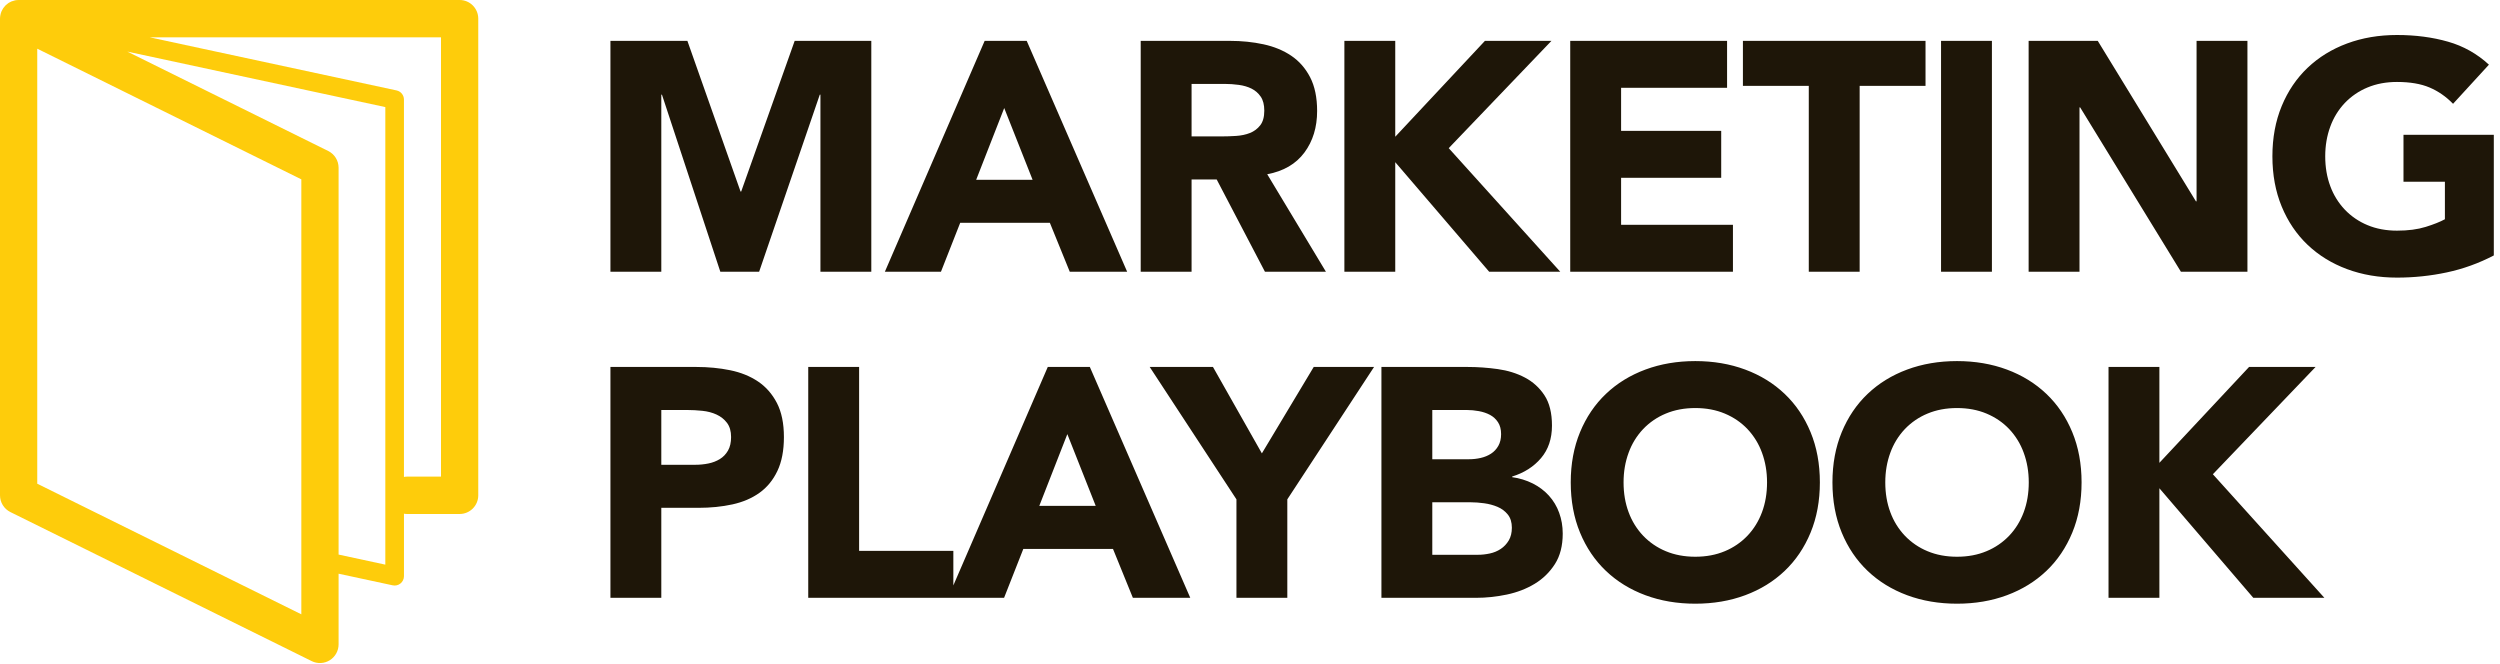
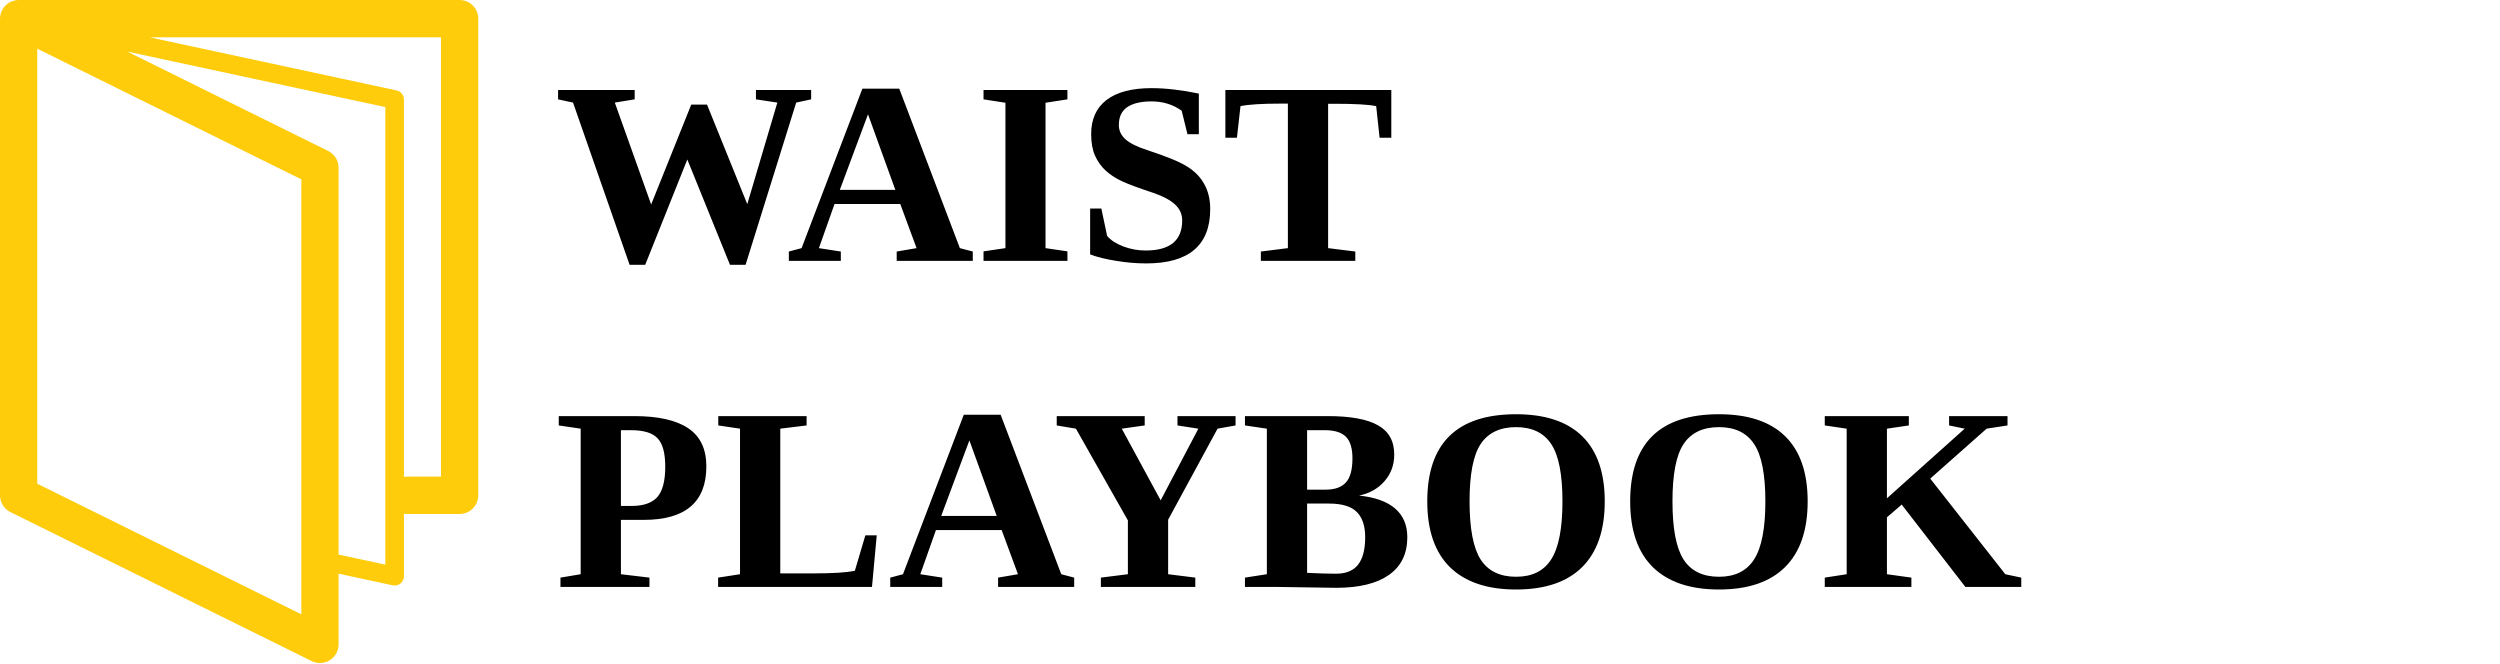
- <svg xmlns="http://www.w3.org/2000/svg" width="230" height="61" viewBox="0 0 230 61">
-   <g fill="none" fill-rule="evenodd">
-     <path d="M60.84 25V8.71h.06L66.27 25h3.57l5.58-16.29h.06V25h4.68V3.76h-7.05l-4.92 13.86h-.06L63.24 3.76h-7.08V25h4.68zm25.728 0l1.77-4.5h8.25l1.83 4.5h5.28l-9.24-21.24h-3.87L81.408 25h5.16zm8.43-8.46h-5.19l2.58-6.6 2.61 6.6zM109.625 25v-8.49h2.31l4.44 8.49h5.61l-5.4-8.97c1.5-.28 2.64-.945 3.42-1.995.78-1.05 1.17-2.325 1.17-3.825 0-1.24-.215-2.275-.645-3.105-.43-.83-1.01-1.49-1.74-1.98s-1.58-.84-2.55-1.05c-.97-.21-1.995-.315-3.075-.315h-8.22V25h4.68zm2.76-12.45h-2.76V7.72h3.06c.42 0 .85.03 1.29.09.44.06.83.175 1.17.345.34.17.62.415.84.735.22.32.33.75.33 1.29 0 .58-.125 1.03-.375 1.35-.25.32-.565.555-.945.705-.38.15-.805.24-1.275.27-.47.03-.915.045-1.335.045zM128.363 25V14.92l8.64 10.08h6.54l-10.26-11.37 9.45-9.87h-6.12l-8.25 8.82V3.76h-4.68V25h4.68zm31.068 0v-4.32h-10.29v-4.32h9.21v-4.32h-9.21V8.08h9.75V3.76h-14.43V25h14.97zm11.657 0V7.9h6.06V3.76h-16.8V7.9h6.06V25h4.68zm12.168 0V3.76h-4.68V25h4.68zm8.058 0V9.88h.06l9.27 15.12h6.12V3.76h-4.68v14.76h-.06l-9.03-14.76h-6.36V25h4.68zm29.207.54c1.56 0 3.09-.16 4.59-.48 1.5-.32 2.94-.84 4.32-1.56V12.4h-8.31v4.32h3.81v3.45c-.44.24-1.03.475-1.77.705-.74.23-1.62.345-2.64.345-1 0-1.905-.17-2.715-.51a6.093 6.093 0 01-2.085-1.425 6.287 6.287 0 01-1.335-2.16c-.31-.83-.465-1.745-.465-2.745 0-.98.155-1.89.465-2.73a6.26 6.26 0 011.335-2.175 6.093 6.093 0 012.085-1.425c.81-.34 1.715-.51 2.715-.51 1.2 0 2.2.17 3 .51.8.34 1.52.84 2.16 1.5l3.3-3.6a9.192 9.192 0 00-3.765-2.115c-1.43-.41-2.995-.615-4.695-.615-1.66 0-3.19.26-4.59.78s-2.61 1.265-3.63 2.235-1.815 2.145-2.385 3.525c-.57 1.38-.855 2.92-.855 4.62 0 1.7.285 3.24.855 4.62.57 1.38 1.365 2.555 2.385 3.525 1.02.97 2.23 1.715 3.63 2.235 1.4.52 2.93.78 4.59.78zM60.84 55v-8.28h3.42c1.12 0 2.16-.105 3.12-.315.96-.21 1.79-.565 2.49-1.065.7-.5 1.25-1.17 1.65-2.01.4-.84.6-1.88.6-3.12 0-1.26-.215-2.305-.645-3.135-.43-.83-1.01-1.49-1.74-1.98s-1.585-.835-2.565-1.035c-.98-.2-2.02-.3-3.12-.3h-7.89V55h4.68zm3.12-12.24h-3.12v-5.04h2.4c.44 0 .9.025 1.38.075.48.05.915.165 1.305.345.39.18.71.435.96.765s.375.765.375 1.305c0 .5-.095.915-.285 1.245-.19.33-.44.59-.75.78-.31.19-.66.325-1.05.405-.39.08-.795.12-1.215.12zM87.708 55v-4.32h-8.67V33.76h-4.68V55h13.35zm4.667 0l1.77-4.5h8.25l1.83 4.5h5.28l-9.24-21.24h-3.87L87.215 55h5.16zm8.43-8.46h-5.19l2.58-6.6 2.61 6.6zM118.433 55v-9.06l7.98-12.18h-5.55l-4.77 7.95-4.5-7.95h-5.82l7.98 12.18V55h4.68zm17.358 0c.94 0 1.885-.1 2.835-.3.95-.2 1.805-.53 2.565-.99a5.66 5.66 0 001.86-1.815c.48-.75.72-1.685.72-2.805 0-.68-.11-1.32-.33-1.92a4.728 4.728 0 00-.945-1.575c-.41-.45-.9-.82-1.47-1.11a6.06 6.06 0 00-1.905-.585v-.06c1.1-.34 1.985-.905 2.655-1.695.67-.79 1.005-1.785 1.005-2.985 0-1.16-.23-2.09-.69-2.79a4.797 4.797 0 00-1.8-1.635c-.74-.39-1.575-.65-2.505-.78-.93-.13-1.855-.195-2.775-.195h-7.92V55h8.7zm-.63-12.75h-3.39v-4.53h3.18c.36 0 .73.035 1.11.105.38.07.72.185 1.02.345.3.16.545.385.735.675.19.29.285.655.285 1.095 0 .42-.085.78-.255 1.08-.17.3-.395.54-.675.72-.28.18-.595.31-.945.39-.35.08-.705.12-1.065.12zm.81 8.79h-4.2v-4.83h3.54c.38 0 .79.03 1.23.09.44.06.85.17 1.23.33s.695.395.945.705c.25.31.375.715.375 1.215 0 .46-.095.85-.285 1.17-.19.32-.435.58-.735.78-.3.2-.635.34-1.005.42-.37.08-.735.12-1.095.12zm19.997 4.5c1.66 0 3.19-.26 4.59-.78s2.61-1.265 3.63-2.235 1.815-2.145 2.385-3.525c.57-1.38.855-2.92.855-4.62 0-1.7-.285-3.24-.855-4.62-.57-1.38-1.365-2.555-2.385-3.525-1.02-.97-2.23-1.715-3.63-2.235-1.4-.52-2.93-.78-4.59-.78-1.66 0-3.19.26-4.59.78s-2.61 1.265-3.63 2.235-1.815 2.145-2.385 3.525c-.57 1.38-.855 2.92-.855 4.62 0 1.7.285 3.24.855 4.62.57 1.38 1.365 2.555 2.385 3.525 1.02.97 2.23 1.715 3.63 2.235 1.4.52 2.93.78 4.59.78zm0-4.32c-1 0-1.905-.17-2.715-.51a6.093 6.093 0 01-2.085-1.425 6.287 6.287 0 01-1.335-2.16c-.31-.83-.465-1.745-.465-2.745 0-.98.155-1.89.465-2.73a6.26 6.26 0 011.335-2.175 6.093 6.093 0 012.085-1.425c.81-.34 1.715-.51 2.715-.51 1 0 1.905.17 2.715.51.81.34 1.505.815 2.085 1.425a6.26 6.26 0 011.335 2.175c.31.84.465 1.75.465 2.73 0 1-.155 1.915-.465 2.745-.31.83-.755 1.55-1.335 2.16a6.093 6.093 0 01-2.085 1.425c-.81.34-1.715.51-2.715.51zm24.078 4.32c1.66 0 3.19-.26 4.59-.78s2.61-1.265 3.63-2.235S190.08 50.38 190.65 49c.57-1.38.855-2.92.855-4.62 0-1.7-.285-3.24-.855-4.62-.57-1.38-1.365-2.555-2.385-3.525-1.02-.97-2.23-1.715-3.63-2.235-1.4-.52-2.93-.78-4.59-.78-1.66 0-3.19.26-4.59.78s-2.61 1.265-3.63 2.235-1.815 2.145-2.385 3.525c-.57 1.38-.855 2.92-.855 4.62 0 1.7.285 3.24.855 4.62.57 1.38 1.365 2.555 2.385 3.525 1.02.97 2.23 1.715 3.63 2.235 1.4.52 2.93.78 4.59.78zm0-4.32c-1 0-1.905-.17-2.715-.51a6.093 6.093 0 01-2.085-1.425 6.287 6.287 0 01-1.335-2.16c-.31-.83-.465-1.745-.465-2.745 0-.98.155-1.89.465-2.73a6.26 6.26 0 011.335-2.175 6.093 6.093 0 012.085-1.425c.81-.34 1.715-.51 2.715-.51 1 0 1.905.17 2.715.51.81.34 1.505.815 2.085 1.425a6.26 6.26 0 011.335 2.175c.31.84.465 1.75.465 2.73 0 1-.155 1.915-.465 2.745-.31.83-.755 1.55-1.335 2.16a6.093 6.093 0 01-2.085 1.425c-.81.34-1.715.51-2.715.51zM198.664 55V44.92l8.64 10.08h6.54l-10.26-11.37 9.45-9.87h-6.12l-8.25 8.82v-8.82h-4.68V55h4.68z" fill="#1E1608" fill-rule="nonzero" />
-     <path d="M40.573 43.85H37.43c-.092 0-.18.014-.267.027V9.16a.86.86 0 00-.677-.84l-22.7-4.883h26.786V43.85zm-5.123 8.097l-4.3-.926v-35.59c0-.654-.37-1.251-.956-1.54L11.71 4.746l23.74 5.106v42.094zm-7.727 4.571L3.427 44.501V4.48L27.723 16.5v40.018zM42.286 0H1.714l-.026.002a1.694 1.694 0 00-.301.03L1.33.048a1.723 1.723 0 00-.244.075c-.02.008-.039.014-.058.023a1.67 1.67 0 00-.22.114L.78.28C.759.294.739.309.72.323.654.37.591.422.533.477.52.491.504.503.491.517a1.772 1.772 0 00-.181.22c-.014.02-.026.04-.038.06a1.7 1.7 0 00-.118.217l-.023.05a1.7 1.7 0 00-.1.348c-.018.1-.031.202-.031.306v43.85c0 .655.37 1.252.956 1.542l27.722 13.713a1.71 1.71 0 001.663-.082 1.72 1.72 0 00.809-1.46V52.78l4.977 1.07a.845.845 0 00.718-.171.86.86 0 00.32-.669V47.26c.087.014.174.027.266.027h4.855c.947 0 1.714-.77 1.714-1.718V1.719C44 .768 43.233 0 42.286 0z" fill="#FECC0B" />
-   </g>
+ <svg xmlns="http://www.w3.org/2000/svg" height="61" width="230">
+   <text x="51" y="24" fill="#1e608" font-size="2em" font-weight="900">
+     <tspan x="51" y="24"> WAIST </tspan>
+     <tspan x="51" y="54"> PLAYBOOK </tspan>
+   </text>
+   <path d="M40.573 43.85H37.43c-.092 0-.18.014-.267.027V9.16a.86.86 0 00-.677-.84l-22.7-4.883h26.786V43.85zm-5.123 8.097l-4.3-.926v-35.59c0-.654-.37-1.251-.956-1.54L11.71 4.746l23.74 5.106v42.094zm-7.727 4.571L3.427 44.501V4.48L27.723 16.5v40.018zM42.286 0H1.714l-.026.002a1.694 1.694 0 00-.301.03L1.33.048a1.723 1.723 0 00-.244.075c-.02.008-.039.014-.058.023a1.67 1.67 0 00-.22.114L.78.28C.759.294.739.309.72.323.654.37.591.422.533.477.52.491.504.503.491.517a1.772 1.772 0 00-.181.22c-.014.02-.026.04-.038.06a1.7 1.7 0 00-.118.217l-.023.05a1.7 1.7 0 00-.1.348c-.018.1-.031.202-.031.306v43.85c0 .655.37 1.252.956 1.542l27.722 13.713a1.71 1.71 0 001.663-.082 1.72 1.72 0 00.809-1.46V52.78l4.977 1.07a.845.845 0 00.718-.171.86.86 0 00.32-.669V47.26c.087.014.174.027.266.027h4.855c.947 0 1.714-.77 1.714-1.718V1.719C44 .768 43.233 0 42.286 0z" fill="#FECC0B" />
+   Sorry, your browser does not support inline SVG.
</svg>
